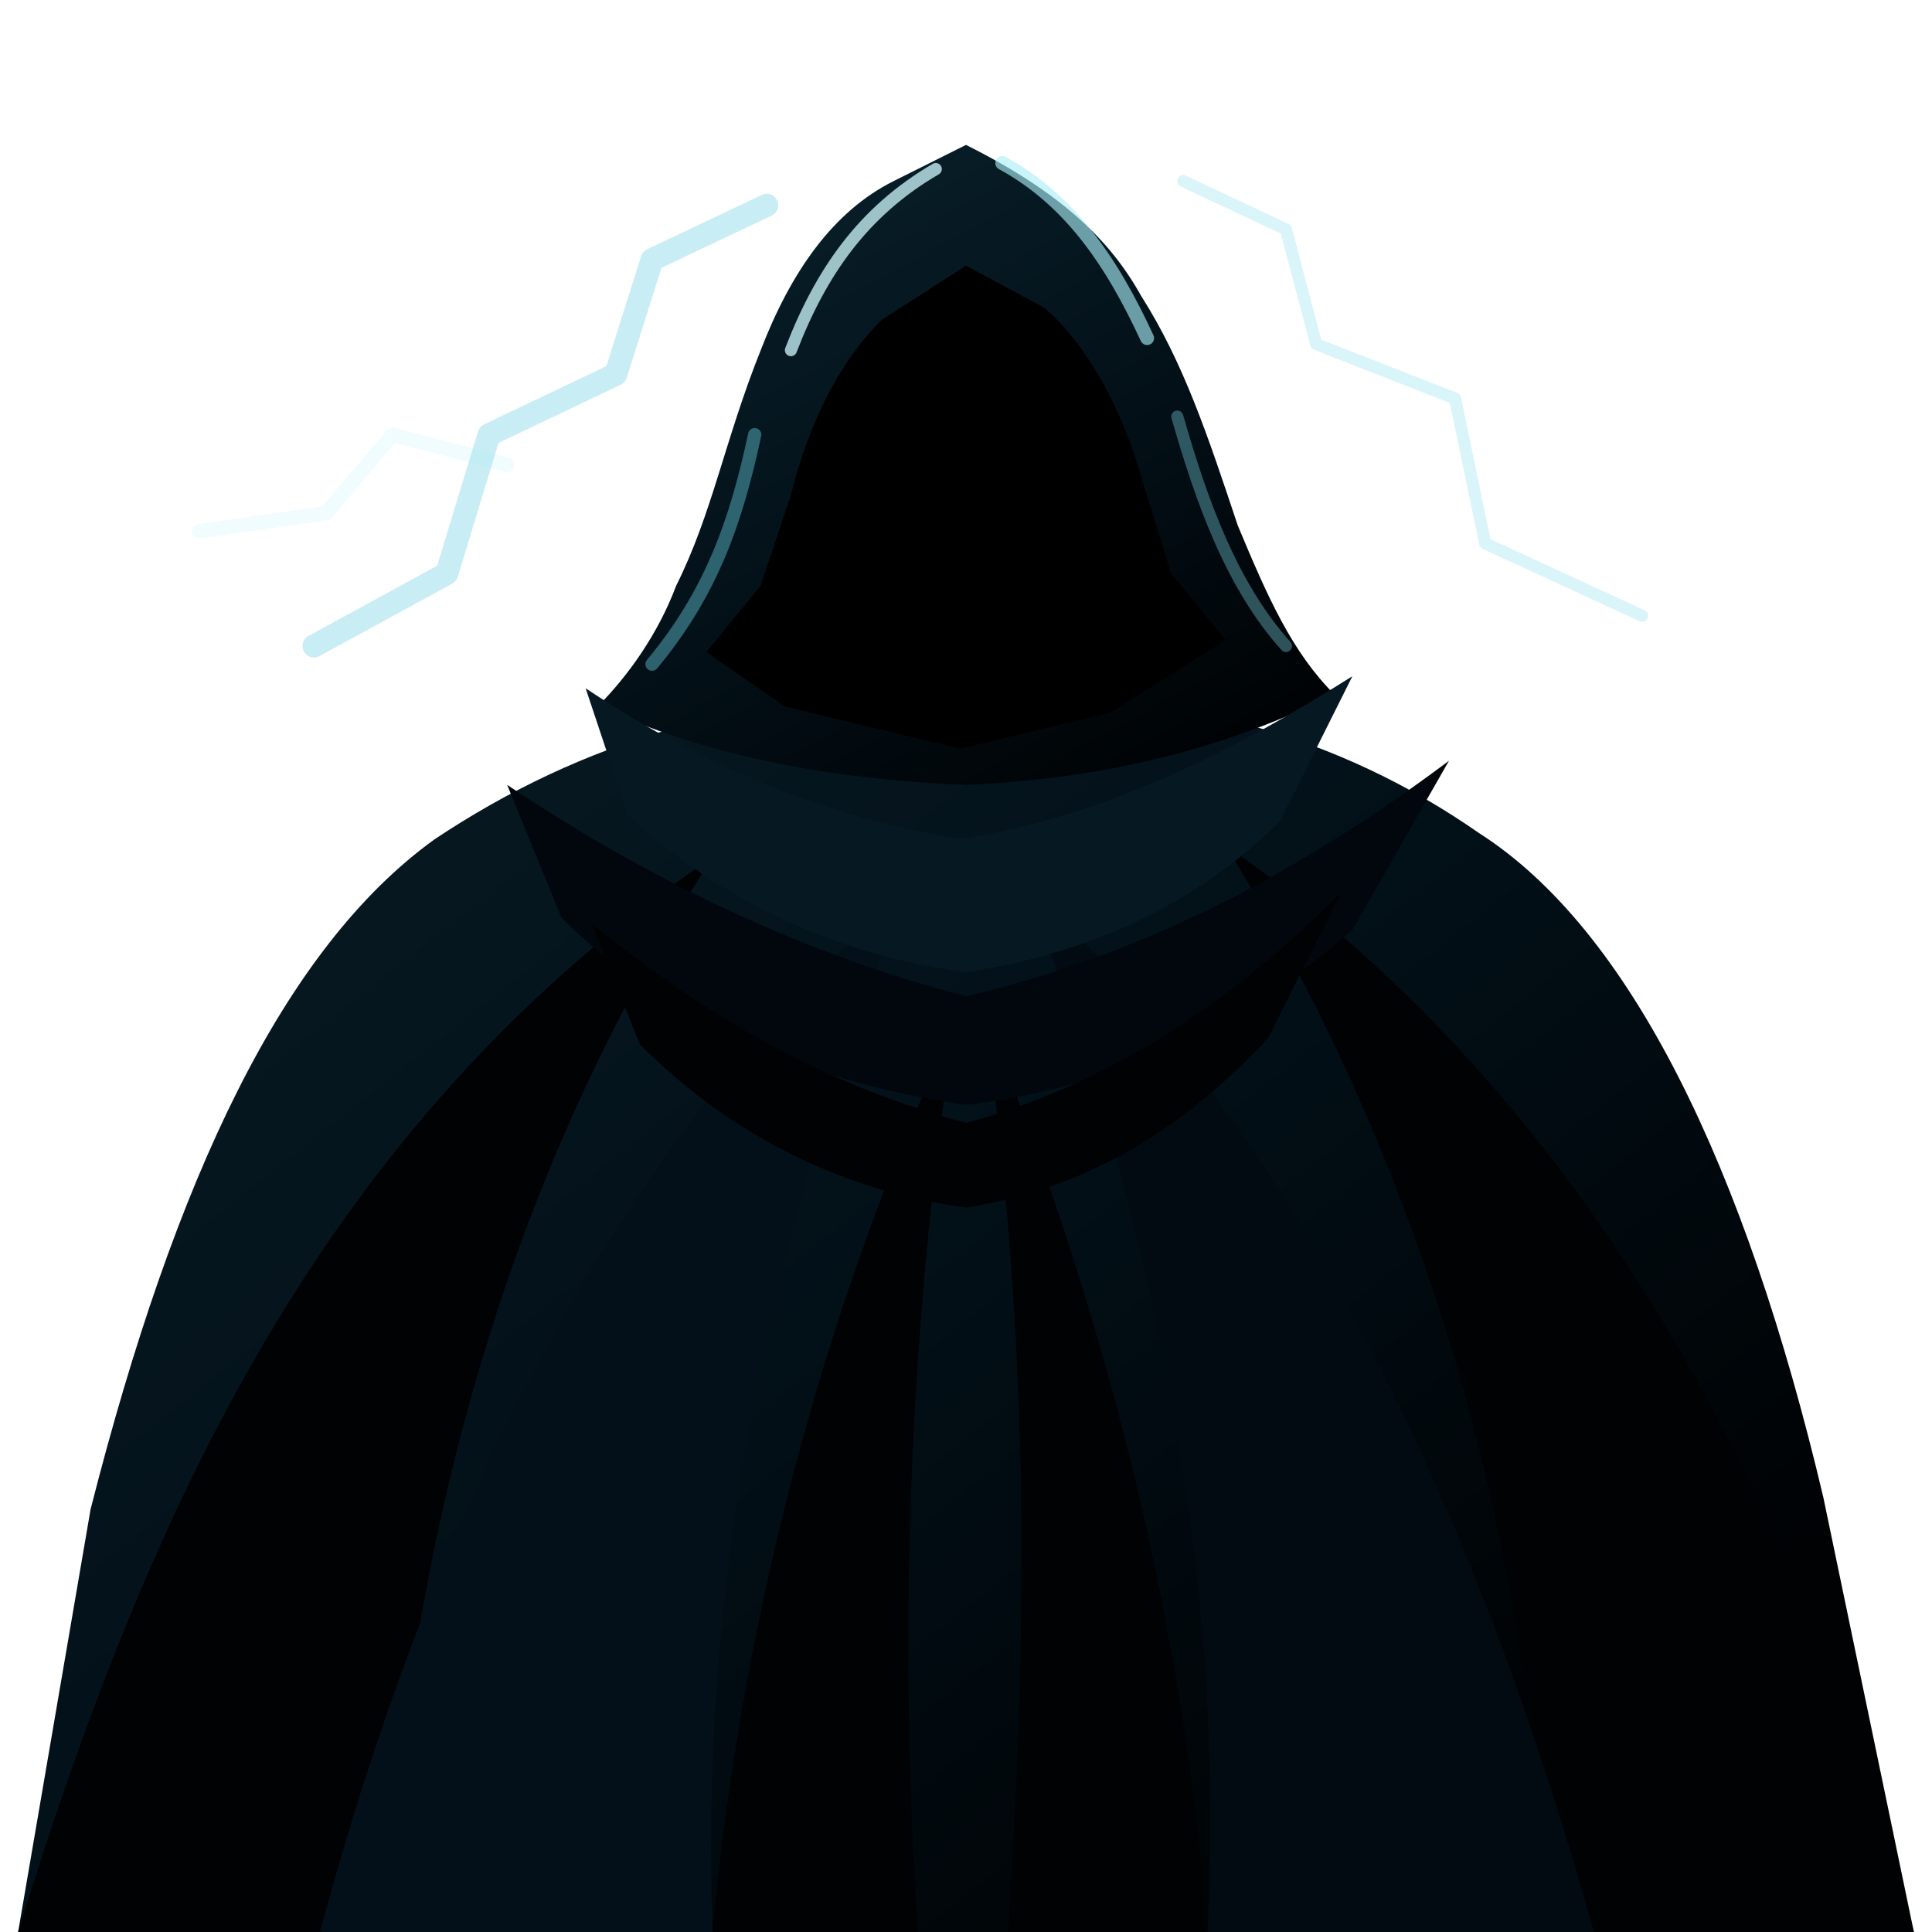
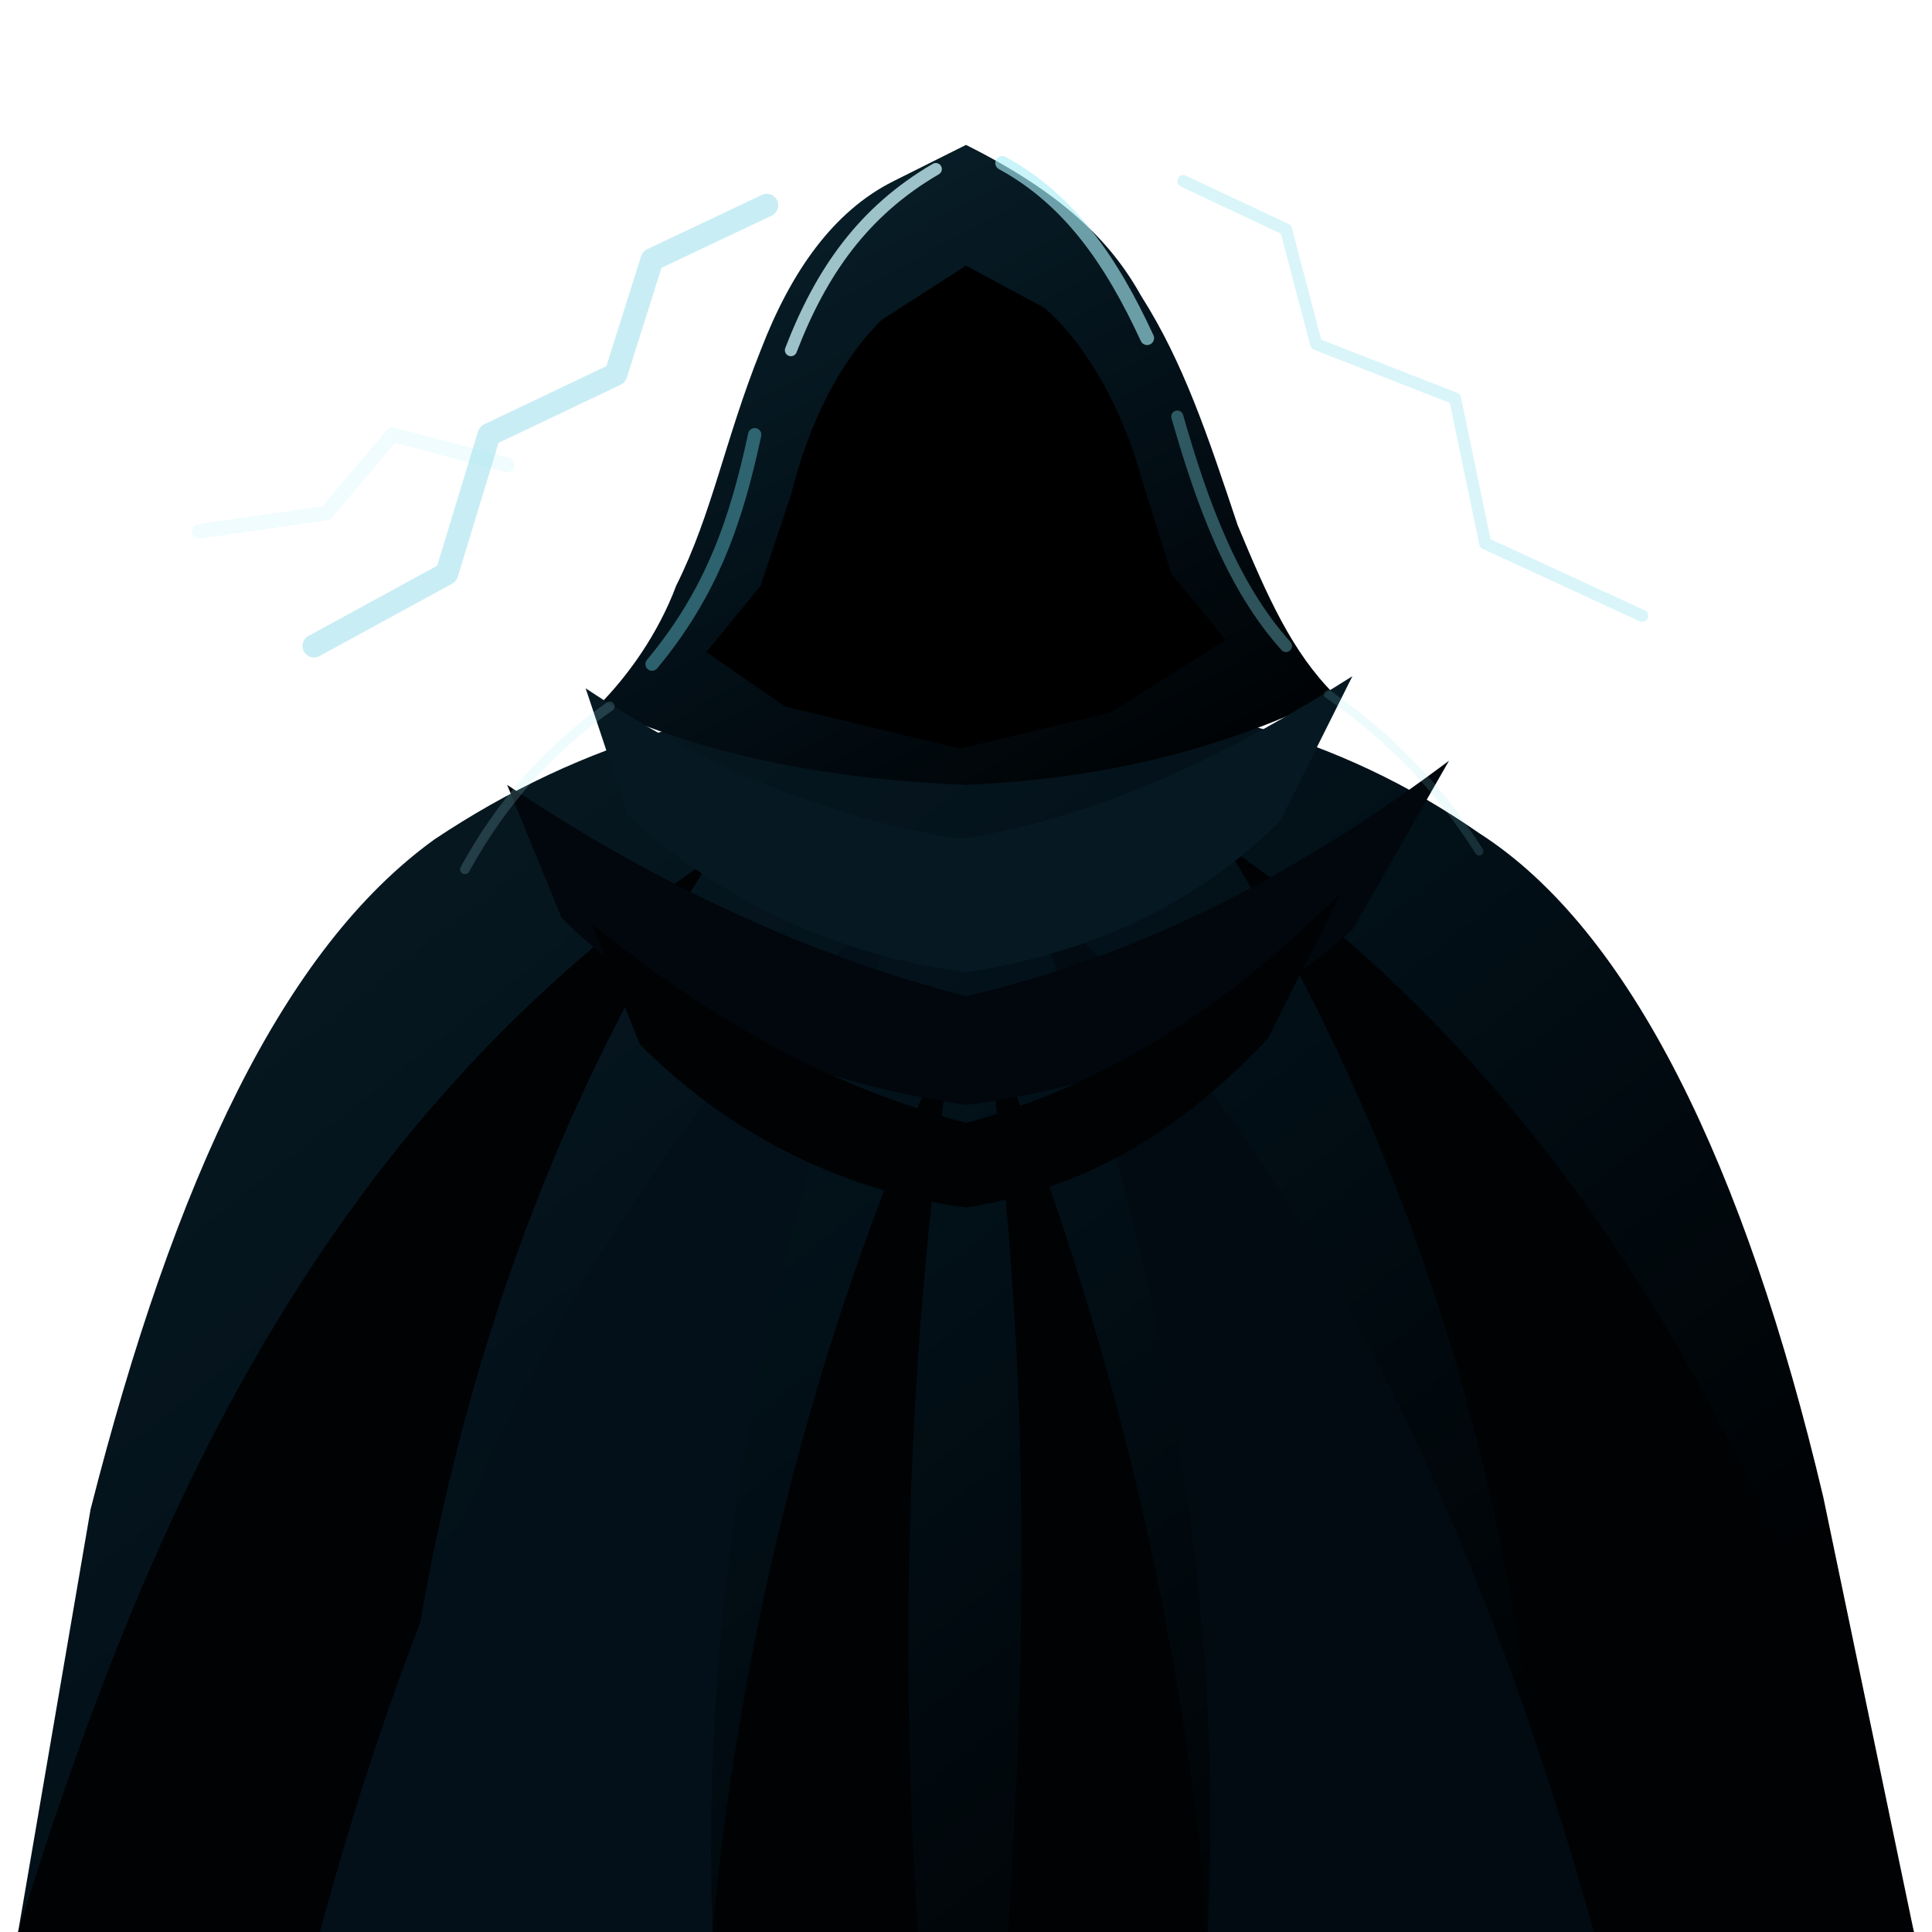
<svg xmlns="http://www.w3.org/2000/svg" viewBox="0 0 32 32" role="img" aria-labelledby="v204m-title v204m-desc" data-brand-v20-micro-candidate="v20.4-reference-micro-monolith" data-brand-reference-decision="not-reference-approved">
  <defs>
    <linearGradient id="m204-cloak" x1="7" y1="13" x2="22" y2="32" gradientUnits="userSpaceOnUse">
      <stop stop-color="#071821" />
      <stop offset=".46" stop-color="#021018" />
      <stop offset="1" stop-color="#000204" />
    </linearGradient>
    <linearGradient id="m204-hood" x1="13" y1="2" x2="19" y2="13" gradientUnits="userSpaceOnUse">
      <stop stop-color="#09212b" />
      <stop offset=".55" stop-color="#031018" />
      <stop offset="1" stop-color="#000305" />
    </linearGradient>
  </defs>
  <g data-brand-micro-field-rear="" aria-hidden="true" fill="none" stroke-linecap="round" stroke-linejoin="round">
    <path d="M12.7 3.4L10.8 4.3L10.2 6.2L8.1 7.2L7.4 9.5L5.2 10.7" stroke="#3ebed7" stroke-opacity=".28" stroke-width=".38" />
    <path d="M19.6 3L21.3 3.8L21.8 5.7L24.1 6.6L24.6 9L27.2 10.2" stroke="#62d6e8" stroke-opacity=".24" stroke-width=".2" />
    <path d="M8.4 7.7L6.5 7.2L5.4 8.5L3.3 8.8" stroke="#9cecf5" stroke-opacity=".15" stroke-width=".24" />
  </g>
  <g data-brand-micro-figure="">
    <path id="v204m-cloak" data-brand-micro-cloak="" d="M16 11.5C12.4 11.4 9.6 12.3 7.2 13.9C4.7 15.7 2.9 19.5 1.5 25L.3 32H31.7L30.2 24.8C28.9 19.3 27 15.4 24.5 13.8C22.2 12.2 19.5 11.4 16 11.5Z" fill="url(#m204-cloak)" />
    <g data-brand-micro-folds="">
      <path d="M.3 32C2.4 25.2 5.3 18.6 11.8 14.2C8.3 19.6 6.7 25.8 6.4 32Z" fill="#000204" />
      <path d="M31.7 32C29.9 25.3 26.6 18.4 20.3 14C23.7 19.5 25.4 25.7 25.6 32Z" fill="#000204" />
      <path d="M5.3 32C7.2 24.9 10.4 18.6 15 14.8C12.7 20.4 11.6 26.2 11.8 32Z" fill="#031019" />
      <path d="M26.4 32C24.4 24.8 21.3 18.5 17 14.7C19.1 20.2 20.3 26 20 32Z" fill="#020b11" />
      <path d="M11.8 32C12.4 25.6 14.2 20.4 15.8 17C15 22.4 14.9 27.3 15.2 32Z" fill="#000204" />
      <path d="M20 32C19.5 25.6 17.7 20.2 16.3 16.8C17.1 22.4 17 27.3 16.7 32Z" fill="#000204" />
    </g>
    <path id="v204m-hood" data-brand-micro-hood="" d="M16 2.4L14.8 3C13.8 3.5 13.1 4.5 12.6 5.8C12 7.3 11.8 8.5 11.2 9.7C10.9 10.5 10.4 11.2 9.9 11.7C11.7 12.5 13.6 12.9 16 13C18.3 12.9 20.3 12.4 22.1 11.5C21.4 10.8 21 9.9 20.5 8.7C20 7.2 19.6 6 18.9 4.9C18.4 4 17.6 3.2 16 2.4Z" fill="url(#m204-hood)" />
    <path id="v204m-face" data-brand-micro-face="" d="M16 4.4L14.6 5.3C13.9 6 13.4 7 13.1 8.2L12.6 9.7L11.7 10.8L13 11.7L15.9 12.4L18.4 11.8L20.3 10.6L19.4 9.5L18.9 7.9C18.6 6.8 18 5.7 17.3 5.1L16 4.4Z" fill="#000" />
    <g data-brand-micro-cowl="">
      <path d="M9.7 11.4C11.5 12.6 13.5 13.5 15.9 13.9C18.4 13.5 20.5 12.4 22.4 11.2L21.2 13.6C19.8 15 18 15.8 16 16.1C13.7 15.8 11.8 14.8 10.4 13.5Z" fill="#061923" />
      <path d="M8.4 13C10.8 14.6 13.3 15.8 16 16.5C19 15.8 21.6 14.4 24 12.6L22.4 15.4C20.6 17 18.5 18 16 18.3C13.2 17.9 10.9 16.8 9.3 15.2Z" fill="#01070c" />
      <path d="M9.8 15.3C11.9 17 13.8 18 16 18.6C18.2 18 20.2 16.8 22.2 14.8L21 17.2C19.5 18.8 17.9 19.7 16 20C13.8 19.7 12 18.7 10.6 17.3Z" fill="#000204" />
    </g>
    <g data-brand-micro-rim="" fill="none" stroke-linecap="round">
      <path d="M15.5 2.8C14.3 3.5 13.6 4.5 13.1 5.8" stroke="#cef9ff" stroke-opacity=".75" stroke-width=".2" />
      <path d="M16.6 2.7C17.7 3.3 18.4 4.3 19 5.6" stroke="#a8eef8" stroke-opacity=".63" stroke-width=".23" />
      <path d="M12.5 7.2C12.2 8.6 11.8 9.8 10.8 11" stroke="#67d3e3" stroke-opacity=".42" stroke-width=".22" />
      <path d="M19.5 6.9C19.9 8.3 20.4 9.7 21.3 10.7" stroke="#7eddea" stroke-opacity=".36" stroke-width=".2" />
    </g>
  </g>
+   <g data-brand-micro-field-front="" aria-hidden="true" fill="none" stroke-linecap="round">
+     <path d="M10.1 11.7C9.1 12.4 8.3 13.3 7.7 14.4" stroke="#a9f0f9" stroke-opacity=".18" stroke-width=".16" />
+     <path d="M22 11.5C23 12.2 23.8 13 24.5 14.1" stroke="#8de5f1" stroke-opacity=".15" stroke-width=".14" />
+   </g>
</svg>
